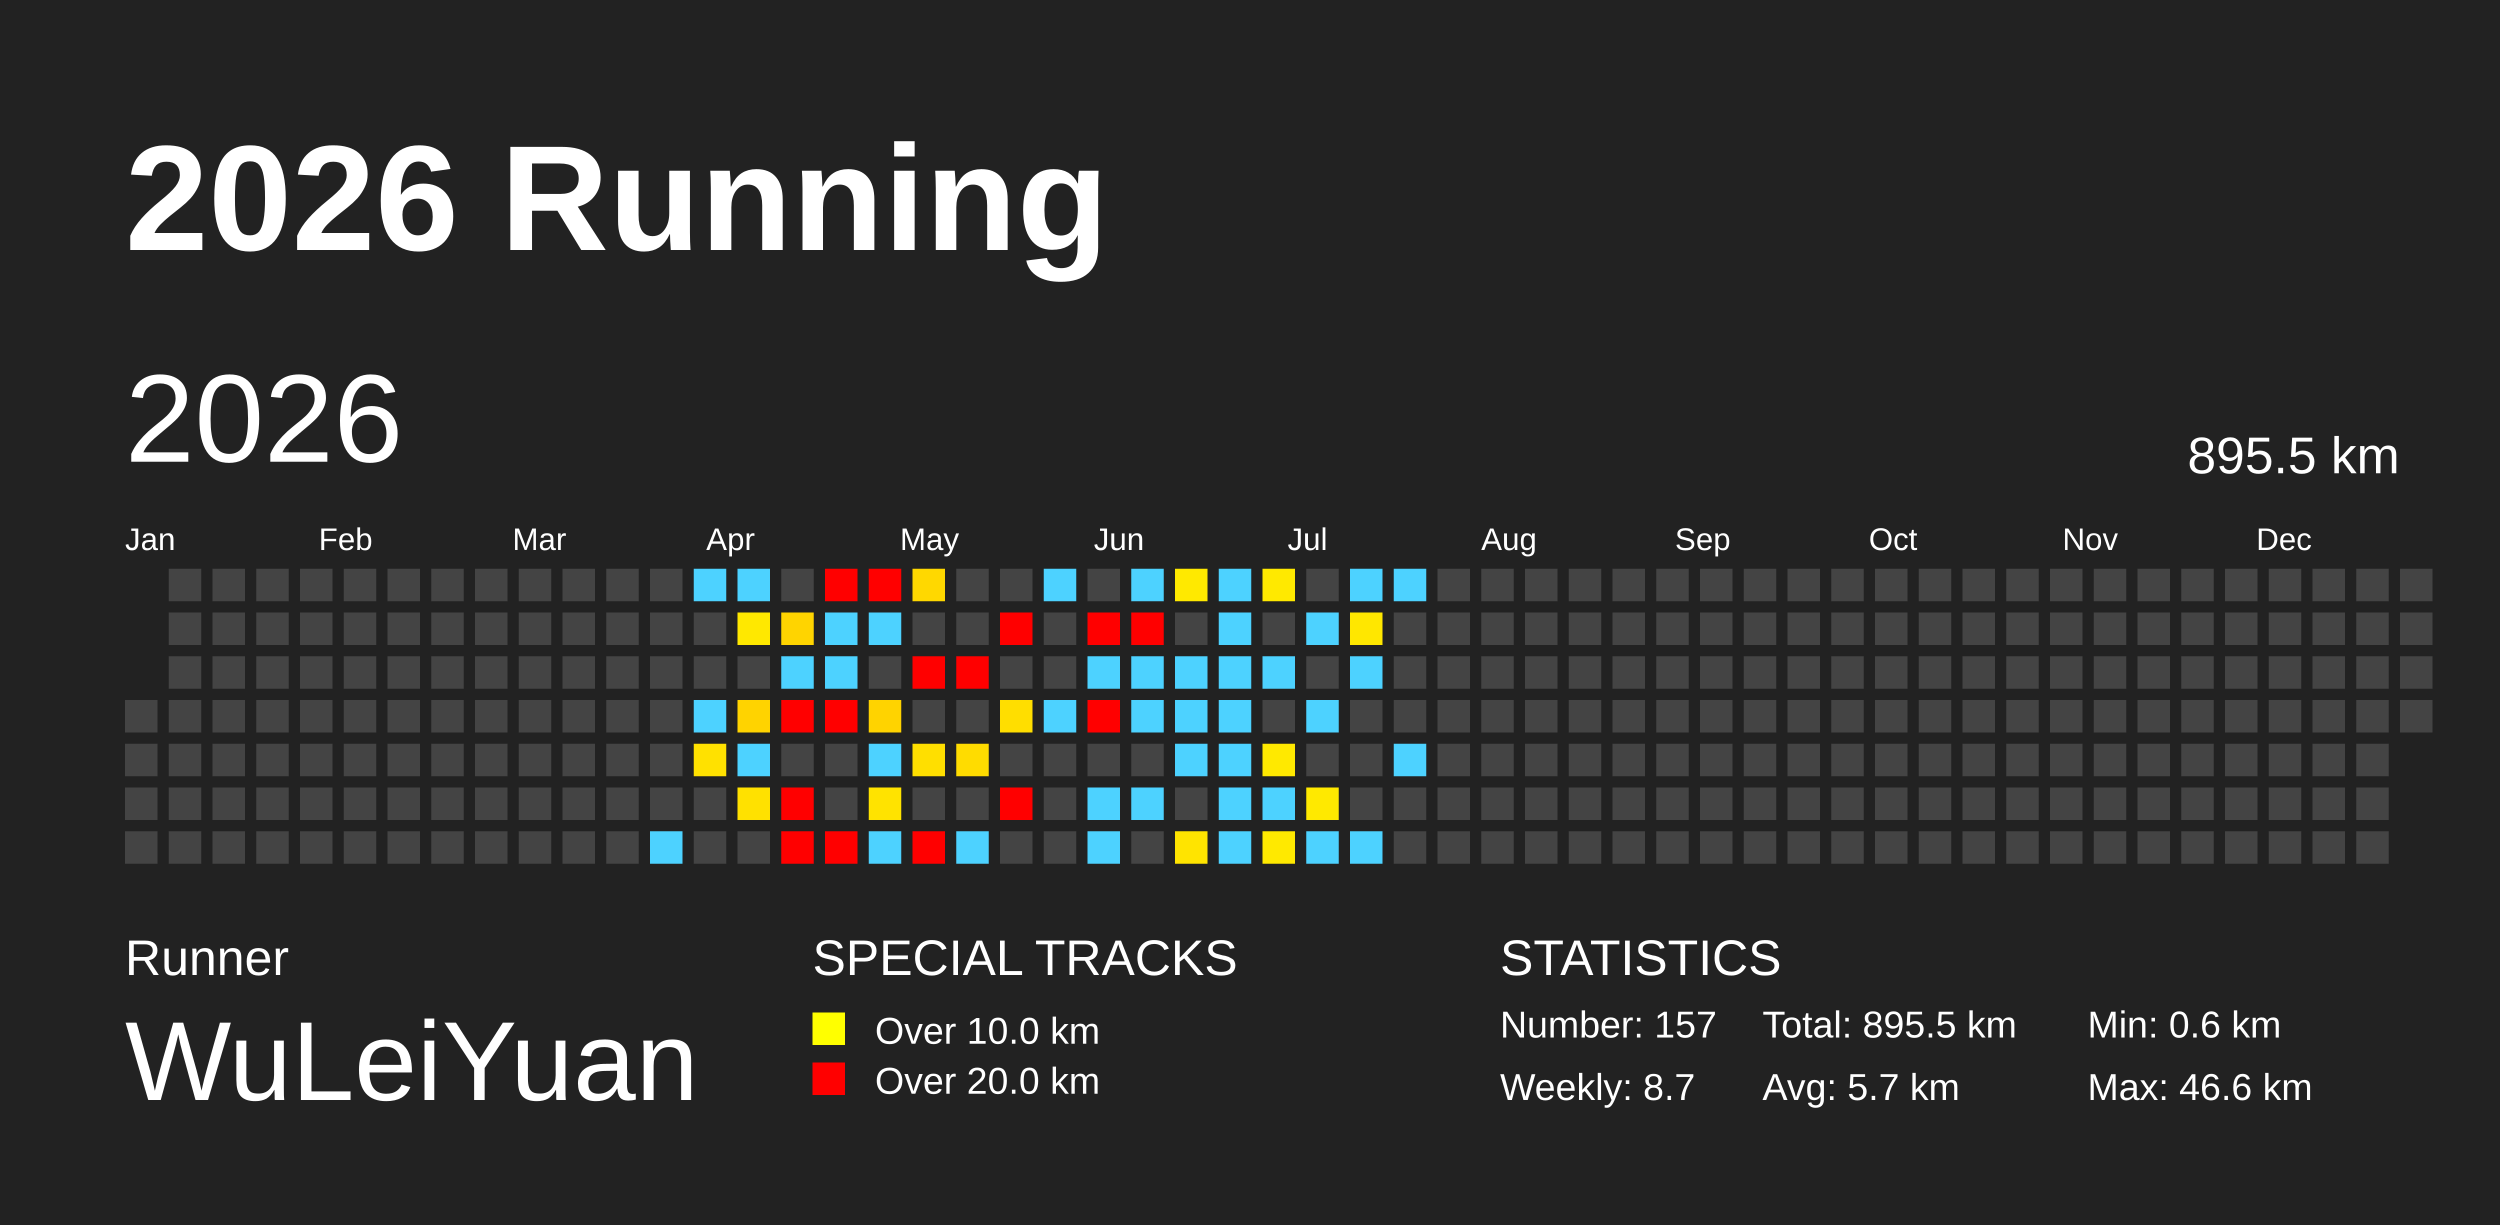
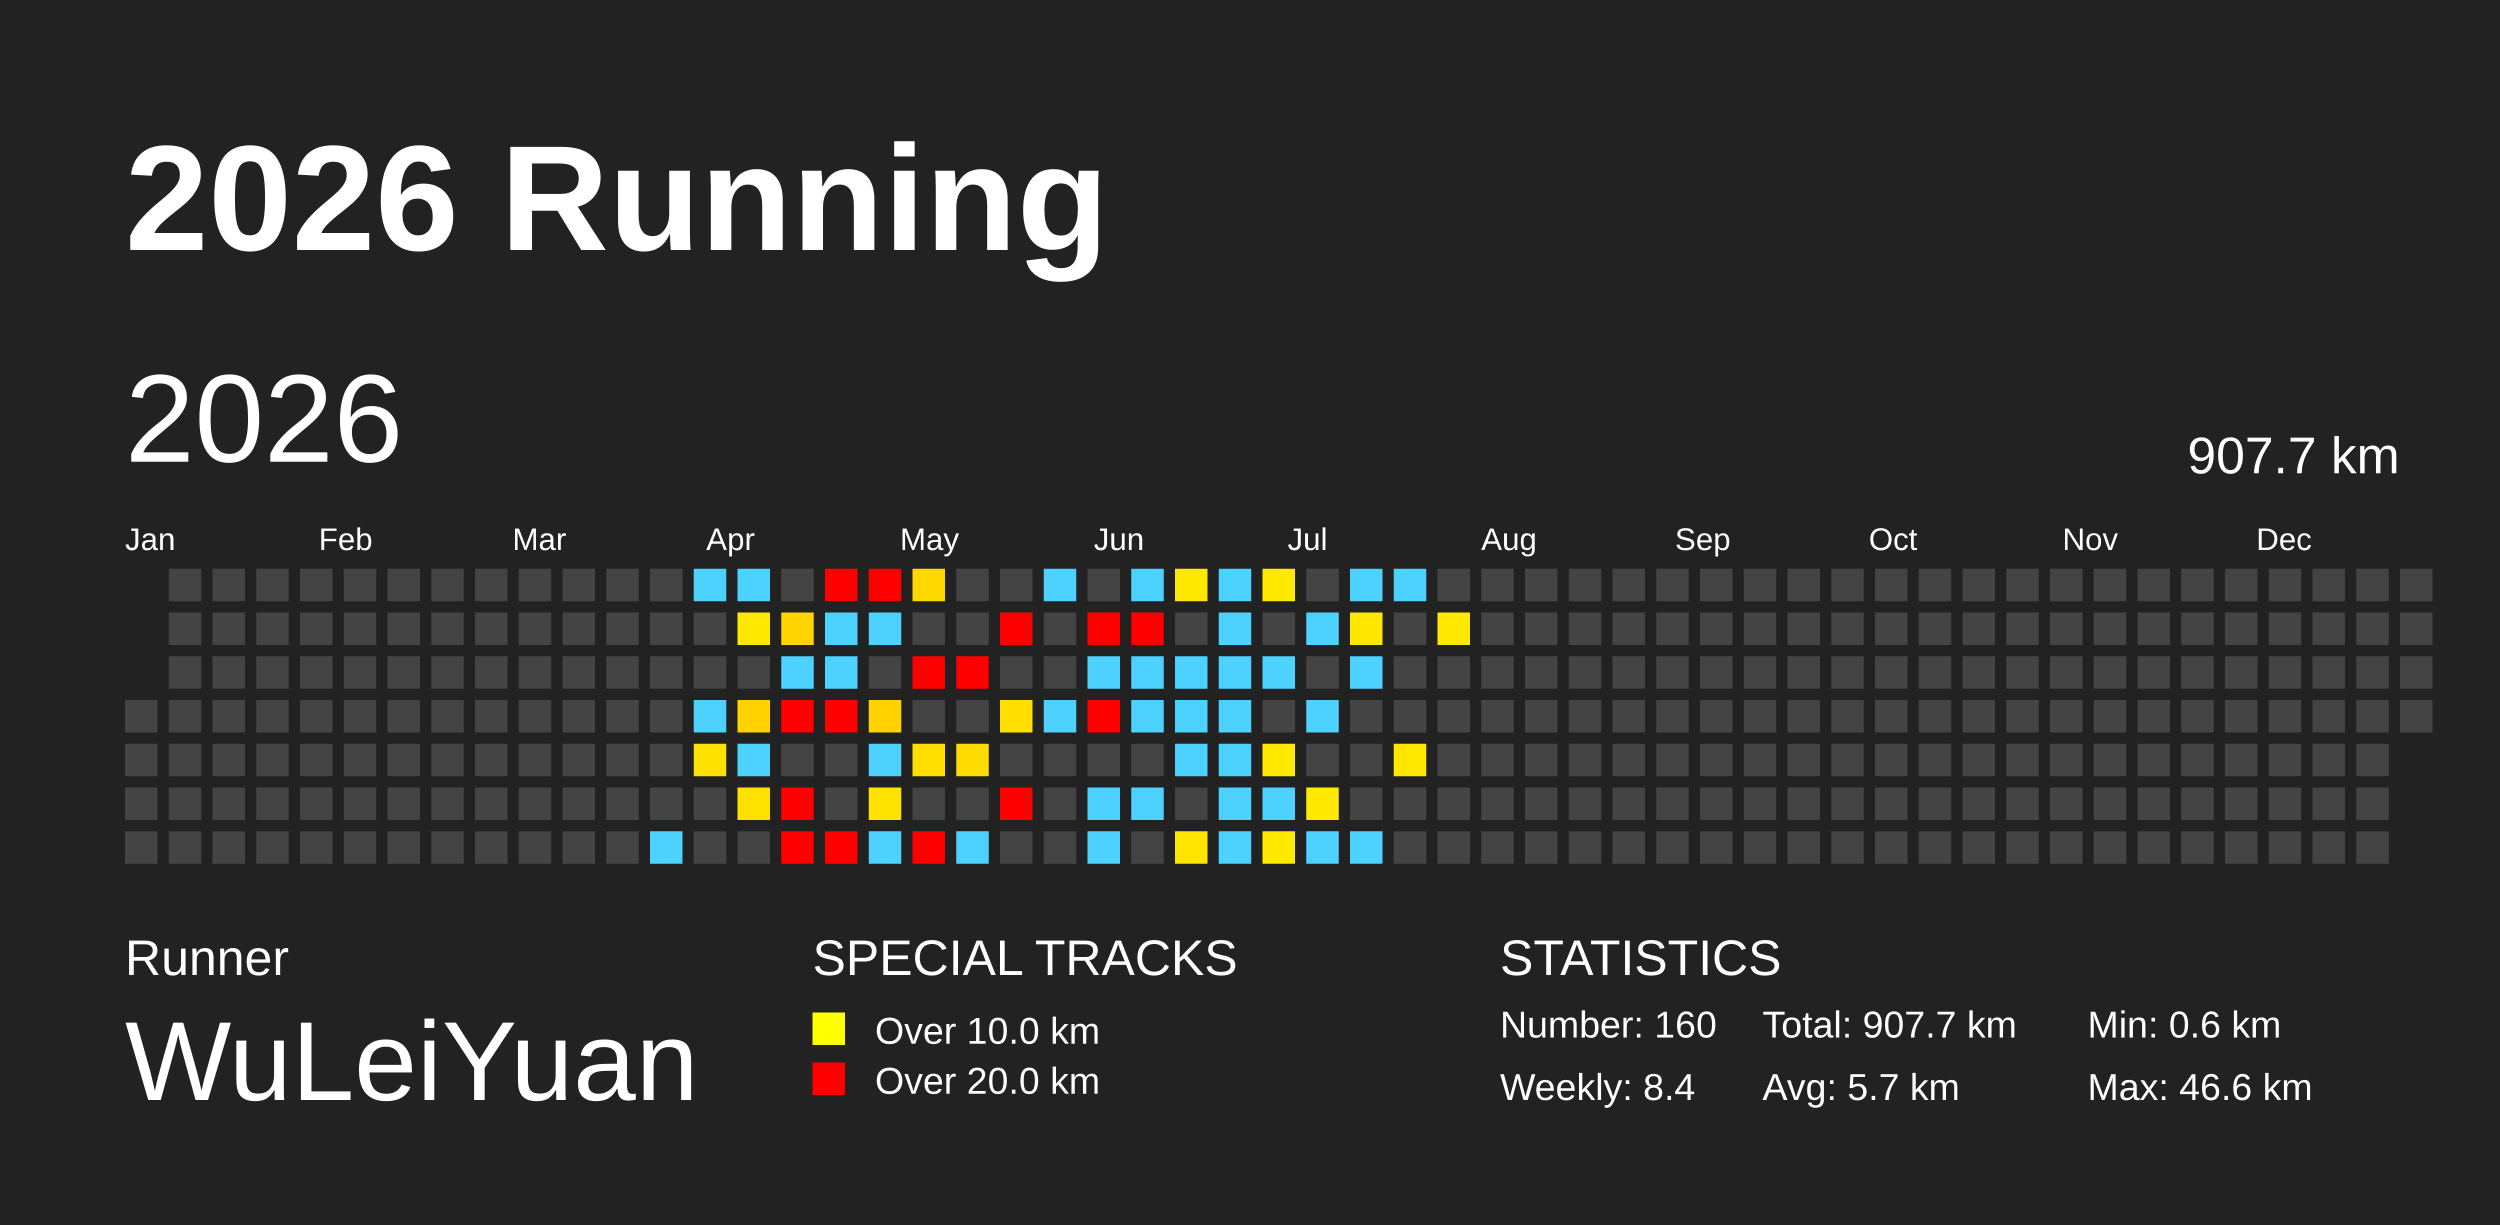
<svg xmlns="http://www.w3.org/2000/svg" baseProfile="full" height="98mm" version="1.1" viewBox="0,0,200,98" width="200mm">
  <defs />
  <rect fill="#222222" height="98" width="200" x="0" y="0" />
  <text fill="#FFFFFF" style="font-size:12px; font-family:Arial; font-weight:bold;" x="10" y="20">2026 Running</text>
  <text fill="#FFFFFF" style="font-size:4px; font-family:Arial" x="10" y="78">Runner</text>
  <text fill="#FFFFFF" style="font-size:9px; font-family:Arial" x="10" y="88">WuLeiYuan</text>
  <text fill="#FFFFFF" style="font-size:4px; font-family:Arial" x="65" y="78">SPECIAL TRACKS</text>
  <rect fill="yellow" height="2.6" width="2.6" x="65" y="81" />
  <text fill="#FFFFFF" style="font-size:3px; font-family:Arial" x="70" y="83.5">Over 10.0 km</text>
  <rect fill="red" height="2.6" width="2.6" x="65" y="85" />
  <text fill="#FFFFFF" style="font-size:3px; font-family:Arial" x="70" y="87.5">Over 20.0 km</text>
  <text fill="#FFFFFF" style="font-size:4px; font-family:Arial" x="120" y="78">STATISTICS</text>
-   <text fill="#FFFFFF" style="font-size:3px; font-family:Arial" x="120" y="83">Number: 157</text>
-   <text fill="#FFFFFF" style="font-size:3px; font-family:Arial" x="120" y="88">Weekly: 8.7</text>
-   <text fill="#FFFFFF" style="font-size:3px; font-family:Arial" x="141" y="83">Total: 895.5 km</text>
+   <text fill="#FFFFFF" style="font-size:3px; font-family:Arial" x="120" y="83">Number: 160</text>
+   <text fill="#FFFFFF" style="font-size:3px; font-family:Arial" x="120" y="88">Weekly: 8.4</text>
+   <text fill="#FFFFFF" style="font-size:3px; font-family:Arial" x="141" y="83">Total: 907.7 km</text>
  <text fill="#FFFFFF" style="font-size:3px; font-family:Arial" x="141" y="88">Avg: 5.7 km</text>
  <text fill="#FFFFFF" style="font-size:3px; font-family:Arial" x="167" y="83">Min: 0.6 km</text>
  <text fill="#FFFFFF" style="font-size:3px; font-family:Arial" x="167" y="88">Max: 46.6 km</text>
  <text dominant-baseline="hanging" fill="#FFFFFF" style="font-size:10.0px; font-family:Arial;" x="10" y="30">2026</text>
-   <text dominant-baseline="hanging" fill="#FFFFFF" style="font-size:4.125px; font-family:Arial;" x="175" y="35">895.5 km</text>
+   <text dominant-baseline="hanging" fill="#FFFFFF" style="font-size:4.125px; font-family:Arial;" x="175" y="35">907.7 km</text>
  <text fill="#FFFFFF" style="font-size:2.5px; font-family:Arial" x="10.0" y="44">Jan</text>
  <text fill="#FFFFFF" style="font-size:2.5px; font-family:Arial" x="25.5" y="44">Feb</text>
  <text fill="#FFFFFF" style="font-size:2.5px; font-family:Arial" x="41.0" y="44">Mar</text>
  <text fill="#FFFFFF" style="font-size:2.5px; font-family:Arial" x="56.5" y="44">Apr</text>
  <text fill="#FFFFFF" style="font-size:2.5px; font-family:Arial" x="72.0" y="44">May</text>
  <text fill="#FFFFFF" style="font-size:2.5px; font-family:Arial" x="87.5" y="44">Jun</text>
  <text fill="#FFFFFF" style="font-size:2.5px; font-family:Arial" x="103.0" y="44">Jul</text>
  <text fill="#FFFFFF" style="font-size:2.5px; font-family:Arial" x="118.5" y="44">Aug</text>
  <text fill="#FFFFFF" style="font-size:2.5px; font-family:Arial" x="134.0" y="44">Sep</text>
  <text fill="#FFFFFF" style="font-size:2.5px; font-family:Arial" x="149.5" y="44">Oct</text>
  <text fill="#FFFFFF" style="font-size:2.5px; font-family:Arial" x="165.0" y="44">Nov</text>
  <text fill="#FFFFFF" style="font-size:2.5px; font-family:Arial" x="180.5" y="44">Dec</text>
  <rect fill="#444444" height="2.6" width="2.6" x="10.0" y="56.0" />
  <rect fill="#444444" height="2.6" width="2.6" x="10.0" y="59.5" />
  <rect fill="#444444" height="2.6" width="2.6" x="10.0" y="63.0" />
  <rect fill="#444444" height="2.6" width="2.6" x="10.0" y="66.5" />
  <rect fill="#444444" height="2.6" width="2.6" x="13.5" y="45.5" />
  <rect fill="#444444" height="2.6" width="2.6" x="13.5" y="49.0" />
  <rect fill="#444444" height="2.6" width="2.6" x="13.5" y="52.5" />
  <rect fill="#444444" height="2.6" width="2.6" x="13.5" y="56.0" />
  <rect fill="#444444" height="2.6" width="2.6" x="13.5" y="59.5" />
  <rect fill="#444444" height="2.6" width="2.6" x="13.5" y="63.0" />
  <rect fill="#444444" height="2.6" width="2.6" x="13.5" y="66.5" />
  <rect fill="#444444" height="2.6" width="2.6" x="17.0" y="45.5" />
  <rect fill="#444444" height="2.6" width="2.6" x="17.0" y="49.0" />
  <rect fill="#444444" height="2.6" width="2.6" x="17.0" y="52.5" />
  <rect fill="#444444" height="2.6" width="2.6" x="17.0" y="56.0" />
  <rect fill="#444444" height="2.6" width="2.6" x="17.0" y="59.5" />
  <rect fill="#444444" height="2.6" width="2.6" x="17.0" y="63.0" />
  <rect fill="#444444" height="2.6" width="2.6" x="17.0" y="66.5" />
  <rect fill="#444444" height="2.6" width="2.6" x="20.5" y="45.5" />
  <rect fill="#444444" height="2.6" width="2.6" x="20.5" y="49.0" />
  <rect fill="#444444" height="2.6" width="2.6" x="20.5" y="52.5" />
  <rect fill="#444444" height="2.6" width="2.6" x="20.5" y="56.0" />
  <rect fill="#444444" height="2.6" width="2.6" x="20.5" y="59.5" />
  <rect fill="#444444" height="2.6" width="2.6" x="20.5" y="63.0" />
  <rect fill="#444444" height="2.6" width="2.6" x="20.5" y="66.5" />
  <rect fill="#444444" height="2.6" width="2.6" x="24.0" y="45.5" />
  <rect fill="#444444" height="2.6" width="2.6" x="24.0" y="49.0" />
  <rect fill="#444444" height="2.6" width="2.6" x="24.0" y="52.5" />
  <rect fill="#444444" height="2.6" width="2.6" x="24.0" y="56.0" />
  <rect fill="#444444" height="2.6" width="2.6" x="24.0" y="59.5" />
  <rect fill="#444444" height="2.6" width="2.6" x="24.0" y="63.0" />
  <rect fill="#444444" height="2.6" width="2.6" x="24.0" y="66.5" />
  <rect fill="#444444" height="2.6" width="2.6" x="27.5" y="45.5" />
  <rect fill="#444444" height="2.6" width="2.6" x="27.5" y="49.0" />
  <rect fill="#444444" height="2.6" width="2.6" x="27.5" y="52.5" />
  <rect fill="#444444" height="2.6" width="2.6" x="27.5" y="56.0" />
  <rect fill="#444444" height="2.6" width="2.6" x="27.5" y="59.5" />
  <rect fill="#444444" height="2.6" width="2.6" x="27.5" y="63.0" />
  <rect fill="#444444" height="2.6" width="2.6" x="27.5" y="66.5" />
  <rect fill="#444444" height="2.6" width="2.6" x="31.0" y="45.5" />
  <rect fill="#444444" height="2.6" width="2.6" x="31.0" y="49.0" />
  <rect fill="#444444" height="2.6" width="2.6" x="31.0" y="52.5" />
  <rect fill="#444444" height="2.6" width="2.6" x="31.0" y="56.0" />
  <rect fill="#444444" height="2.6" width="2.6" x="31.0" y="59.5" />
  <rect fill="#444444" height="2.6" width="2.6" x="31.0" y="63.0" />
  <rect fill="#444444" height="2.6" width="2.6" x="31.0" y="66.5" />
  <rect fill="#444444" height="2.6" width="2.6" x="34.5" y="45.5" />
  <rect fill="#444444" height="2.6" width="2.6" x="34.5" y="49.0" />
  <rect fill="#444444" height="2.6" width="2.6" x="34.5" y="52.5" />
  <rect fill="#444444" height="2.6" width="2.6" x="34.5" y="56.0" />
  <rect fill="#444444" height="2.6" width="2.6" x="34.5" y="59.5" />
  <rect fill="#444444" height="2.6" width="2.6" x="34.5" y="63.0" />
  <rect fill="#444444" height="2.6" width="2.6" x="34.5" y="66.5" />
  <rect fill="#444444" height="2.6" width="2.6" x="38.0" y="45.5" />
  <rect fill="#444444" height="2.6" width="2.6" x="38.0" y="49.0" />
  <rect fill="#444444" height="2.6" width="2.6" x="38.0" y="52.5" />
  <rect fill="#444444" height="2.6" width="2.6" x="38.0" y="56.0" />
  <rect fill="#444444" height="2.6" width="2.6" x="38.0" y="59.5" />
  <rect fill="#444444" height="2.6" width="2.6" x="38.0" y="63.0" />
  <rect fill="#444444" height="2.6" width="2.6" x="38.0" y="66.5" />
  <rect fill="#444444" height="2.6" width="2.6" x="41.5" y="45.5" />
  <rect fill="#444444" height="2.6" width="2.6" x="41.5" y="49.0" />
  <rect fill="#444444" height="2.6" width="2.6" x="41.5" y="52.5" />
  <rect fill="#444444" height="2.6" width="2.6" x="41.5" y="56.0" />
  <rect fill="#444444" height="2.6" width="2.6" x="41.5" y="59.5" />
  <rect fill="#444444" height="2.6" width="2.6" x="41.5" y="63.0" />
  <rect fill="#444444" height="2.6" width="2.6" x="41.5" y="66.5" />
  <rect fill="#444444" height="2.6" width="2.6" x="45.0" y="45.5" />
  <rect fill="#444444" height="2.6" width="2.6" x="45.0" y="49.0" />
  <rect fill="#444444" height="2.6" width="2.6" x="45.0" y="52.5" />
  <rect fill="#444444" height="2.6" width="2.6" x="45.0" y="56.0" />
  <rect fill="#444444" height="2.6" width="2.6" x="45.0" y="59.5" />
  <rect fill="#444444" height="2.6" width="2.6" x="45.0" y="63.0" />
  <rect fill="#444444" height="2.6" width="2.6" x="45.0" y="66.5" />
  <rect fill="#444444" height="2.6" width="2.6" x="48.5" y="45.5" />
  <rect fill="#444444" height="2.6" width="2.6" x="48.5" y="49.0" />
  <rect fill="#444444" height="2.6" width="2.6" x="48.5" y="52.5" />
  <rect fill="#444444" height="2.6" width="2.6" x="48.5" y="56.0" />
  <rect fill="#444444" height="2.6" width="2.6" x="48.5" y="59.5" />
  <rect fill="#444444" height="2.6" width="2.6" x="48.5" y="63.0" />
  <rect fill="#444444" height="2.6" width="2.6" x="48.5" y="66.5" />
  <rect fill="#444444" height="2.6" width="2.6" x="52.0" y="45.5" />
  <rect fill="#444444" height="2.6" width="2.6" x="52.0" y="49.0" />
  <rect fill="#444444" height="2.6" width="2.6" x="52.0" y="52.5" />
  <rect fill="#444444" height="2.6" width="2.6" x="52.0" y="56.0" />
  <rect fill="#444444" height="2.6" width="2.6" x="52.0" y="59.5" />
  <rect fill="#444444" height="2.6" width="2.6" x="52.0" y="63.0" />
  <rect fill="#4dd2ff" height="2.6" width="2.6" x="52.0" y="66.5" />
  <rect fill="#4dd2ff" height="2.6" width="2.6" x="55.5" y="45.5" />
  <rect fill="#444444" height="2.6" width="2.6" x="55.5" y="49.0" />
  <rect fill="#444444" height="2.6" width="2.6" x="55.5" y="52.5" />
  <rect fill="#4dd2ff" height="2.6" width="2.6" x="55.5" y="56.0" />
  <rect fill="#ffe100" height="2.6" width="2.6" x="55.5" y="59.5" />
  <rect fill="#444444" height="2.6" width="2.6" x="55.5" y="63.0" />
  <rect fill="#444444" height="2.6" width="2.6" x="55.5" y="66.5" />
  <rect fill="#4dd2ff" height="2.6" width="2.6" x="59.0" y="45.5" />
  <rect fill="#ffe800" height="2.6" width="2.6" x="59.0" y="49.0" />
  <rect fill="#444444" height="2.6" width="2.6" x="59.0" y="52.5" />
  <rect fill="#ffd300" height="2.6" width="2.6" x="59.0" y="56.0" />
  <rect fill="#4dd2ff" height="2.6" width="2.6" x="59.0" y="59.5" />
  <rect fill="#ffe100" height="2.6" width="2.6" x="59.0" y="63.0" />
  <rect fill="#444444" height="2.6" width="2.6" x="59.0" y="66.5" />
  <rect fill="#444444" height="2.6" width="2.6" x="62.5" y="45.5" />
  <rect fill="#ffd400" height="2.6" width="2.6" x="62.5" y="49.0" />
  <rect fill="#4dd2ff" height="2.6" width="2.6" x="62.5" y="52.5" />
  <rect fill="red" height="2.6" width="2.6" x="62.5" y="56.0" />
  <rect fill="#444444" height="2.6" width="2.6" x="62.5" y="59.5" />
  <rect fill="red" height="2.6" width="2.6" x="62.5" y="63.0" />
  <rect fill="red" height="2.6" width="2.6" x="62.5" y="66.5" />
  <rect fill="red" height="2.6" width="2.6" x="66.0" y="45.5" />
  <rect fill="#4dd2ff" height="2.6" width="2.6" x="66.0" y="49.0" />
  <rect fill="#4dd2ff" height="2.6" width="2.6" x="66.0" y="52.5" />
  <rect fill="red" height="2.6" width="2.6" x="66.0" y="56.0" />
  <rect fill="#444444" height="2.6" width="2.6" x="66.0" y="59.5" />
  <rect fill="#444444" height="2.6" width="2.6" x="66.0" y="63.0" />
  <rect fill="red" height="2.6" width="2.6" x="66.0" y="66.5" />
  <rect fill="red" height="2.6" width="2.6" x="69.5" y="45.5" />
  <rect fill="#4dd2ff" height="2.6" width="2.6" x="69.5" y="49.0" />
  <rect fill="#444444" height="2.6" width="2.6" x="69.5" y="52.5" />
  <rect fill="#ffd300" height="2.6" width="2.6" x="69.5" y="56.0" />
  <rect fill="#4dd2ff" height="2.6" width="2.6" x="69.5" y="59.5" />
  <rect fill="#ffe300" height="2.6" width="2.6" x="69.5" y="63.0" />
  <rect fill="#4dd2ff" height="2.6" width="2.6" x="69.5" y="66.5" />
  <rect fill="#ffd800" height="2.6" width="2.6" x="73.0" y="45.5" />
  <rect fill="#444444" height="2.6" width="2.6" x="73.0" y="49.0" />
  <rect fill="red" height="2.6" width="2.6" x="73.0" y="52.5" />
  <rect fill="#444444" height="2.6" width="2.6" x="73.0" y="56.0" />
  <rect fill="#ffdf00" height="2.6" width="2.6" x="73.0" y="59.5" />
  <rect fill="#444444" height="2.6" width="2.6" x="73.0" y="63.0" />
  <rect fill="red" height="2.6" width="2.6" x="73.0" y="66.5" />
  <rect fill="#444444" height="2.6" width="2.6" x="76.5" y="45.5" />
  <rect fill="#444444" height="2.6" width="2.6" x="76.5" y="49.0" />
  <rect fill="red" height="2.6" width="2.6" x="76.5" y="52.5" />
  <rect fill="#444444" height="2.6" width="2.6" x="76.5" y="56.0" />
  <rect fill="#ffdc00" height="2.6" width="2.6" x="76.5" y="59.5" />
  <rect fill="#444444" height="2.6" width="2.6" x="76.5" y="63.0" />
  <rect fill="#4dd2ff" height="2.6" width="2.6" x="76.5" y="66.5" />
  <rect fill="#444444" height="2.6" width="2.6" x="80.0" y="45.5" />
  <rect fill="red" height="2.6" width="2.6" x="80.0" y="49.0" />
  <rect fill="#444444" height="2.6" width="2.6" x="80.0" y="52.5" />
  <rect fill="#ffde00" height="2.6" width="2.6" x="80.0" y="56.0" />
  <rect fill="#444444" height="2.6" width="2.6" x="80.0" y="59.5" />
  <rect fill="red" height="2.6" width="2.6" x="80.0" y="63.0" />
  <rect fill="#444444" height="2.6" width="2.6" x="80.0" y="66.5" />
  <rect fill="#4dd2ff" height="2.6" width="2.6" x="83.5" y="45.5" />
  <rect fill="#444444" height="2.6" width="2.6" x="83.5" y="49.0" />
  <rect fill="#444444" height="2.6" width="2.6" x="83.5" y="52.5" />
  <rect fill="#4dd2ff" height="2.6" width="2.6" x="83.5" y="56.0" />
  <rect fill="#444444" height="2.6" width="2.6" x="83.5" y="59.5" />
  <rect fill="#444444" height="2.6" width="2.6" x="83.5" y="63.0" />
  <rect fill="#444444" height="2.6" width="2.6" x="83.5" y="66.5" />
  <rect fill="#444444" height="2.6" width="2.6" x="87.0" y="45.5" />
  <rect fill="red" height="2.6" width="2.6" x="87.0" y="49.0" />
  <rect fill="#4dd2ff" height="2.6" width="2.6" x="87.0" y="52.5" />
  <rect fill="red" height="2.6" width="2.6" x="87.0" y="56.0" />
  <rect fill="#444444" height="2.6" width="2.6" x="87.0" y="59.5" />
  <rect fill="#4dd2ff" height="2.6" width="2.6" x="87.0" y="63.0" />
  <rect fill="#4dd2ff" height="2.6" width="2.6" x="87.0" y="66.5" />
  <rect fill="#4dd2ff" height="2.6" width="2.6" x="90.5" y="45.5" />
  <rect fill="red" height="2.6" width="2.6" x="90.5" y="49.0" />
  <rect fill="#4dd2ff" height="2.6" width="2.6" x="90.5" y="52.5" />
  <rect fill="#4dd2ff" height="2.6" width="2.6" x="90.5" y="56.0" />
  <rect fill="#444444" height="2.6" width="2.6" x="90.5" y="59.5" />
  <rect fill="#4dd2ff" height="2.6" width="2.6" x="90.5" y="63.0" />
  <rect fill="#444444" height="2.6" width="2.6" x="90.5" y="66.5" />
  <rect fill="#ffe900" height="2.6" width="2.6" x="94.0" y="45.5" />
  <rect fill="#444444" height="2.6" width="2.6" x="94.0" y="49.0" />
  <rect fill="#4dd2ff" height="2.6" width="2.6" x="94.0" y="52.5" />
  <rect fill="#4dd2ff" height="2.6" width="2.6" x="94.0" y="56.0" />
  <rect fill="#4dd2ff" height="2.6" width="2.6" x="94.0" y="59.5" />
  <rect fill="#444444" height="2.6" width="2.6" x="94.0" y="63.0" />
  <rect fill="#ffe400" height="2.6" width="2.6" x="94.0" y="66.5" />
  <rect fill="#4dd2ff" height="2.6" width="2.6" x="97.5" y="45.5" />
  <rect fill="#4dd2ff" height="2.6" width="2.6" x="97.5" y="49.0" />
  <rect fill="#4dd2ff" height="2.6" width="2.6" x="97.5" y="52.5" />
  <rect fill="#4dd2ff" height="2.6" width="2.6" x="97.5" y="56.0" />
  <rect fill="#4dd2ff" height="2.6" width="2.6" x="97.5" y="59.5" />
  <rect fill="#4dd2ff" height="2.6" width="2.6" x="97.5" y="63.0" />
  <rect fill="#4dd2ff" height="2.6" width="2.6" x="97.5" y="66.5" />
  <rect fill="#ffe900" height="2.6" width="2.6" x="101.0" y="45.5" />
  <rect fill="#444444" height="2.6" width="2.6" x="101.0" y="49.0" />
  <rect fill="#4dd2ff" height="2.6" width="2.6" x="101.0" y="52.5" />
  <rect fill="#444444" height="2.6" width="2.6" x="101.0" y="56.0" />
  <rect fill="#ffe900" height="2.6" width="2.6" x="101.0" y="59.5" />
  <rect fill="#4dd2ff" height="2.6" width="2.6" x="101.0" y="63.0" />
  <rect fill="#ffe900" height="2.6" width="2.6" x="101.0" y="66.5" />
  <rect fill="#444444" height="2.6" width="2.6" x="104.5" y="45.5" />
  <rect fill="#4dd2ff" height="2.6" width="2.6" x="104.5" y="49.0" />
  <rect fill="#444444" height="2.6" width="2.6" x="104.5" y="52.5" />
  <rect fill="#4dd2ff" height="2.6" width="2.6" x="104.5" y="56.0" />
  <rect fill="#444444" height="2.6" width="2.6" x="104.5" y="59.5" />
  <rect fill="#ffe900" height="2.6" width="2.6" x="104.5" y="63.0" />
  <rect fill="#4dd2ff" height="2.6" width="2.6" x="104.5" y="66.5" />
  <rect fill="#4dd2ff" height="2.6" width="2.6" x="108.0" y="45.5" />
  <rect fill="#ffe700" height="2.6" width="2.6" x="108.0" y="49.0" />
  <rect fill="#4dd2ff" height="2.6" width="2.6" x="108.0" y="52.5" />
  <rect fill="#444444" height="2.6" width="2.6" x="108.0" y="56.0" />
  <rect fill="#444444" height="2.6" width="2.6" x="108.0" y="59.5" />
  <rect fill="#444444" height="2.6" width="2.6" x="108.0" y="63.0" />
  <rect fill="#4dd2ff" height="2.6" width="2.6" x="108.0" y="66.5" />
  <rect fill="#4dd2ff" height="2.6" width="2.6" x="111.5" y="45.5" />
  <rect fill="#444444" height="2.6" width="2.6" x="111.5" y="49.0" />
  <rect fill="#444444" height="2.6" width="2.6" x="111.5" y="52.5" />
  <rect fill="#444444" height="2.6" width="2.6" x="111.5" y="56.0" />
-   <rect fill="#4dd2ff" height="2.6" width="2.6" x="111.5" y="59.5" />
+   <rect fill="#ffe800" height="2.6" width="2.6" x="111.5" y="59.5" />
  <rect fill="#444444" height="2.6" width="2.6" x="111.5" y="63.0" />
  <rect fill="#444444" height="2.6" width="2.6" x="111.5" y="66.5" />
  <rect fill="#444444" height="2.6" width="2.6" x="115.0" y="45.5" />
-   <rect fill="#444444" height="2.6" width="2.6" x="115.0" y="49.0" />
+   <rect fill="#ffe900" height="2.6" width="2.6" x="115.0" y="49.0" />
  <rect fill="#444444" height="2.6" width="2.6" x="115.0" y="52.5" />
  <rect fill="#444444" height="2.6" width="2.6" x="115.0" y="56.0" />
  <rect fill="#444444" height="2.6" width="2.6" x="115.0" y="59.5" />
  <rect fill="#444444" height="2.6" width="2.6" x="115.0" y="63.0" />
  <rect fill="#444444" height="2.6" width="2.6" x="115.0" y="66.5" />
  <rect fill="#444444" height="2.6" width="2.6" x="118.5" y="45.5" />
  <rect fill="#444444" height="2.6" width="2.6" x="118.5" y="49.0" />
  <rect fill="#444444" height="2.6" width="2.6" x="118.5" y="52.5" />
  <rect fill="#444444" height="2.6" width="2.6" x="118.5" y="56.0" />
  <rect fill="#444444" height="2.6" width="2.6" x="118.5" y="59.5" />
  <rect fill="#444444" height="2.6" width="2.6" x="118.5" y="63.0" />
  <rect fill="#444444" height="2.6" width="2.6" x="118.5" y="66.5" />
  <rect fill="#444444" height="2.6" width="2.6" x="122.0" y="45.5" />
  <rect fill="#444444" height="2.6" width="2.6" x="122.0" y="49.0" />
  <rect fill="#444444" height="2.6" width="2.6" x="122.0" y="52.5" />
  <rect fill="#444444" height="2.6" width="2.6" x="122.0" y="56.0" />
  <rect fill="#444444" height="2.6" width="2.6" x="122.0" y="59.5" />
  <rect fill="#444444" height="2.6" width="2.6" x="122.0" y="63.0" />
  <rect fill="#444444" height="2.6" width="2.6" x="122.0" y="66.5" />
  <rect fill="#444444" height="2.6" width="2.6" x="125.5" y="45.5" />
  <rect fill="#444444" height="2.6" width="2.6" x="125.5" y="49.0" />
  <rect fill="#444444" height="2.6" width="2.6" x="125.5" y="52.5" />
  <rect fill="#444444" height="2.6" width="2.6" x="125.5" y="56.0" />
  <rect fill="#444444" height="2.6" width="2.6" x="125.5" y="59.5" />
  <rect fill="#444444" height="2.6" width="2.6" x="125.5" y="63.0" />
  <rect fill="#444444" height="2.6" width="2.6" x="125.5" y="66.5" />
  <rect fill="#444444" height="2.6" width="2.6" x="129.0" y="45.5" />
  <rect fill="#444444" height="2.6" width="2.6" x="129.0" y="49.0" />
  <rect fill="#444444" height="2.6" width="2.6" x="129.0" y="52.5" />
  <rect fill="#444444" height="2.6" width="2.6" x="129.0" y="56.0" />
  <rect fill="#444444" height="2.6" width="2.6" x="129.0" y="59.5" />
  <rect fill="#444444" height="2.6" width="2.6" x="129.0" y="63.0" />
  <rect fill="#444444" height="2.6" width="2.6" x="129.0" y="66.5" />
  <rect fill="#444444" height="2.6" width="2.6" x="132.5" y="45.5" />
  <rect fill="#444444" height="2.6" width="2.6" x="132.5" y="49.0" />
  <rect fill="#444444" height="2.6" width="2.6" x="132.5" y="52.5" />
  <rect fill="#444444" height="2.6" width="2.6" x="132.5" y="56.0" />
  <rect fill="#444444" height="2.6" width="2.6" x="132.5" y="59.5" />
  <rect fill="#444444" height="2.6" width="2.6" x="132.5" y="63.0" />
  <rect fill="#444444" height="2.6" width="2.6" x="132.5" y="66.5" />
  <rect fill="#444444" height="2.6" width="2.6" x="136.0" y="45.5" />
  <rect fill="#444444" height="2.6" width="2.6" x="136.0" y="49.0" />
  <rect fill="#444444" height="2.6" width="2.6" x="136.0" y="52.5" />
  <rect fill="#444444" height="2.6" width="2.6" x="136.0" y="56.0" />
  <rect fill="#444444" height="2.6" width="2.6" x="136.0" y="59.5" />
  <rect fill="#444444" height="2.6" width="2.6" x="136.0" y="63.0" />
  <rect fill="#444444" height="2.6" width="2.6" x="136.0" y="66.5" />
  <rect fill="#444444" height="2.6" width="2.6" x="139.5" y="45.5" />
  <rect fill="#444444" height="2.6" width="2.6" x="139.5" y="49.0" />
  <rect fill="#444444" height="2.6" width="2.6" x="139.5" y="52.5" />
  <rect fill="#444444" height="2.6" width="2.6" x="139.5" y="56.0" />
  <rect fill="#444444" height="2.6" width="2.6" x="139.5" y="59.5" />
  <rect fill="#444444" height="2.6" width="2.6" x="139.5" y="63.0" />
  <rect fill="#444444" height="2.6" width="2.6" x="139.5" y="66.5" />
  <rect fill="#444444" height="2.6" width="2.6" x="143.0" y="45.5" />
  <rect fill="#444444" height="2.6" width="2.6" x="143.0" y="49.0" />
  <rect fill="#444444" height="2.6" width="2.6" x="143.0" y="52.5" />
  <rect fill="#444444" height="2.6" width="2.6" x="143.0" y="56.0" />
  <rect fill="#444444" height="2.6" width="2.6" x="143.0" y="59.5" />
  <rect fill="#444444" height="2.6" width="2.6" x="143.0" y="63.0" />
  <rect fill="#444444" height="2.6" width="2.6" x="143.0" y="66.5" />
  <rect fill="#444444" height="2.6" width="2.6" x="146.5" y="45.5" />
  <rect fill="#444444" height="2.6" width="2.6" x="146.5" y="49.0" />
  <rect fill="#444444" height="2.6" width="2.6" x="146.5" y="52.5" />
  <rect fill="#444444" height="2.6" width="2.6" x="146.5" y="56.0" />
  <rect fill="#444444" height="2.6" width="2.6" x="146.5" y="59.5" />
  <rect fill="#444444" height="2.6" width="2.6" x="146.5" y="63.0" />
  <rect fill="#444444" height="2.6" width="2.6" x="146.5" y="66.5" />
  <rect fill="#444444" height="2.6" width="2.6" x="150.0" y="45.5" />
  <rect fill="#444444" height="2.6" width="2.6" x="150.0" y="49.0" />
  <rect fill="#444444" height="2.6" width="2.6" x="150.0" y="52.5" />
  <rect fill="#444444" height="2.6" width="2.6" x="150.0" y="56.0" />
  <rect fill="#444444" height="2.6" width="2.6" x="150.0" y="59.5" />
  <rect fill="#444444" height="2.6" width="2.6" x="150.0" y="63.0" />
  <rect fill="#444444" height="2.6" width="2.6" x="150.0" y="66.5" />
  <rect fill="#444444" height="2.6" width="2.6" x="153.5" y="45.5" />
  <rect fill="#444444" height="2.6" width="2.6" x="153.5" y="49.0" />
  <rect fill="#444444" height="2.6" width="2.6" x="153.5" y="52.5" />
  <rect fill="#444444" height="2.6" width="2.6" x="153.5" y="56.0" />
  <rect fill="#444444" height="2.6" width="2.6" x="153.5" y="59.5" />
  <rect fill="#444444" height="2.6" width="2.6" x="153.5" y="63.0" />
  <rect fill="#444444" height="2.6" width="2.6" x="153.5" y="66.5" />
  <rect fill="#444444" height="2.6" width="2.6" x="157.0" y="45.5" />
  <rect fill="#444444" height="2.6" width="2.6" x="157.0" y="49.0" />
  <rect fill="#444444" height="2.6" width="2.6" x="157.0" y="52.5" />
  <rect fill="#444444" height="2.6" width="2.6" x="157.0" y="56.0" />
  <rect fill="#444444" height="2.6" width="2.6" x="157.0" y="59.5" />
  <rect fill="#444444" height="2.6" width="2.6" x="157.0" y="63.0" />
  <rect fill="#444444" height="2.6" width="2.6" x="157.0" y="66.5" />
  <rect fill="#444444" height="2.6" width="2.6" x="160.5" y="45.5" />
  <rect fill="#444444" height="2.6" width="2.6" x="160.5" y="49.0" />
  <rect fill="#444444" height="2.6" width="2.6" x="160.5" y="52.5" />
  <rect fill="#444444" height="2.6" width="2.6" x="160.5" y="56.0" />
  <rect fill="#444444" height="2.6" width="2.6" x="160.5" y="59.5" />
  <rect fill="#444444" height="2.6" width="2.6" x="160.5" y="63.0" />
  <rect fill="#444444" height="2.6" width="2.6" x="160.5" y="66.5" />
  <rect fill="#444444" height="2.6" width="2.6" x="164.0" y="45.5" />
  <rect fill="#444444" height="2.6" width="2.6" x="164.0" y="49.0" />
  <rect fill="#444444" height="2.6" width="2.6" x="164.0" y="52.5" />
  <rect fill="#444444" height="2.6" width="2.6" x="164.0" y="56.0" />
  <rect fill="#444444" height="2.6" width="2.6" x="164.0" y="59.5" />
  <rect fill="#444444" height="2.6" width="2.6" x="164.0" y="63.0" />
  <rect fill="#444444" height="2.6" width="2.6" x="164.0" y="66.5" />
  <rect fill="#444444" height="2.6" width="2.6" x="167.5" y="45.5" />
  <rect fill="#444444" height="2.6" width="2.6" x="167.5" y="49.0" />
  <rect fill="#444444" height="2.6" width="2.6" x="167.5" y="52.5" />
  <rect fill="#444444" height="2.6" width="2.6" x="167.5" y="56.0" />
  <rect fill="#444444" height="2.6" width="2.6" x="167.5" y="59.5" />
  <rect fill="#444444" height="2.6" width="2.6" x="167.5" y="63.0" />
  <rect fill="#444444" height="2.6" width="2.6" x="167.5" y="66.5" />
  <rect fill="#444444" height="2.6" width="2.6" x="171.0" y="45.5" />
  <rect fill="#444444" height="2.6" width="2.6" x="171.0" y="49.0" />
  <rect fill="#444444" height="2.6" width="2.6" x="171.0" y="52.5" />
  <rect fill="#444444" height="2.6" width="2.6" x="171.0" y="56.0" />
  <rect fill="#444444" height="2.6" width="2.6" x="171.0" y="59.5" />
  <rect fill="#444444" height="2.6" width="2.6" x="171.0" y="63.0" />
  <rect fill="#444444" height="2.6" width="2.6" x="171.0" y="66.5" />
  <rect fill="#444444" height="2.6" width="2.6" x="174.5" y="45.5" />
  <rect fill="#444444" height="2.6" width="2.6" x="174.5" y="49.0" />
  <rect fill="#444444" height="2.6" width="2.6" x="174.5" y="52.5" />
  <rect fill="#444444" height="2.6" width="2.6" x="174.5" y="56.0" />
  <rect fill="#444444" height="2.6" width="2.6" x="174.5" y="59.5" />
  <rect fill="#444444" height="2.6" width="2.6" x="174.5" y="63.0" />
  <rect fill="#444444" height="2.6" width="2.6" x="174.5" y="66.5" />
  <rect fill="#444444" height="2.6" width="2.6" x="178.0" y="45.5" />
  <rect fill="#444444" height="2.6" width="2.6" x="178.0" y="49.0" />
  <rect fill="#444444" height="2.6" width="2.6" x="178.0" y="52.5" />
  <rect fill="#444444" height="2.6" width="2.6" x="178.0" y="56.0" />
  <rect fill="#444444" height="2.6" width="2.6" x="178.0" y="59.5" />
  <rect fill="#444444" height="2.6" width="2.6" x="178.0" y="63.0" />
  <rect fill="#444444" height="2.6" width="2.6" x="178.0" y="66.5" />
  <rect fill="#444444" height="2.6" width="2.6" x="181.5" y="45.5" />
  <rect fill="#444444" height="2.6" width="2.6" x="181.5" y="49.0" />
  <rect fill="#444444" height="2.6" width="2.6" x="181.5" y="52.5" />
  <rect fill="#444444" height="2.6" width="2.6" x="181.5" y="56.0" />
  <rect fill="#444444" height="2.6" width="2.6" x="181.5" y="59.5" />
  <rect fill="#444444" height="2.6" width="2.6" x="181.5" y="63.0" />
  <rect fill="#444444" height="2.6" width="2.6" x="181.5" y="66.5" />
  <rect fill="#444444" height="2.6" width="2.6" x="185.0" y="45.5" />
  <rect fill="#444444" height="2.6" width="2.6" x="185.0" y="49.0" />
  <rect fill="#444444" height="2.6" width="2.6" x="185.0" y="52.5" />
  <rect fill="#444444" height="2.6" width="2.6" x="185.0" y="56.0" />
  <rect fill="#444444" height="2.6" width="2.6" x="185.0" y="59.5" />
  <rect fill="#444444" height="2.6" width="2.6" x="185.0" y="63.0" />
  <rect fill="#444444" height="2.6" width="2.6" x="185.0" y="66.5" />
  <rect fill="#444444" height="2.6" width="2.6" x="188.5" y="45.5" />
  <rect fill="#444444" height="2.6" width="2.6" x="188.5" y="49.0" />
  <rect fill="#444444" height="2.6" width="2.6" x="188.5" y="52.5" />
  <rect fill="#444444" height="2.6" width="2.6" x="188.5" y="56.0" />
  <rect fill="#444444" height="2.6" width="2.6" x="188.5" y="59.5" />
  <rect fill="#444444" height="2.6" width="2.6" x="188.5" y="63.0" />
  <rect fill="#444444" height="2.6" width="2.6" x="188.5" y="66.5" />
  <rect fill="#444444" height="2.6" width="2.6" x="192.0" y="45.5" />
  <rect fill="#444444" height="2.6" width="2.6" x="192.0" y="49.0" />
  <rect fill="#444444" height="2.6" width="2.6" x="192.0" y="52.5" />
  <rect fill="#444444" height="2.6" width="2.6" x="192.0" y="56.0" />
</svg>
